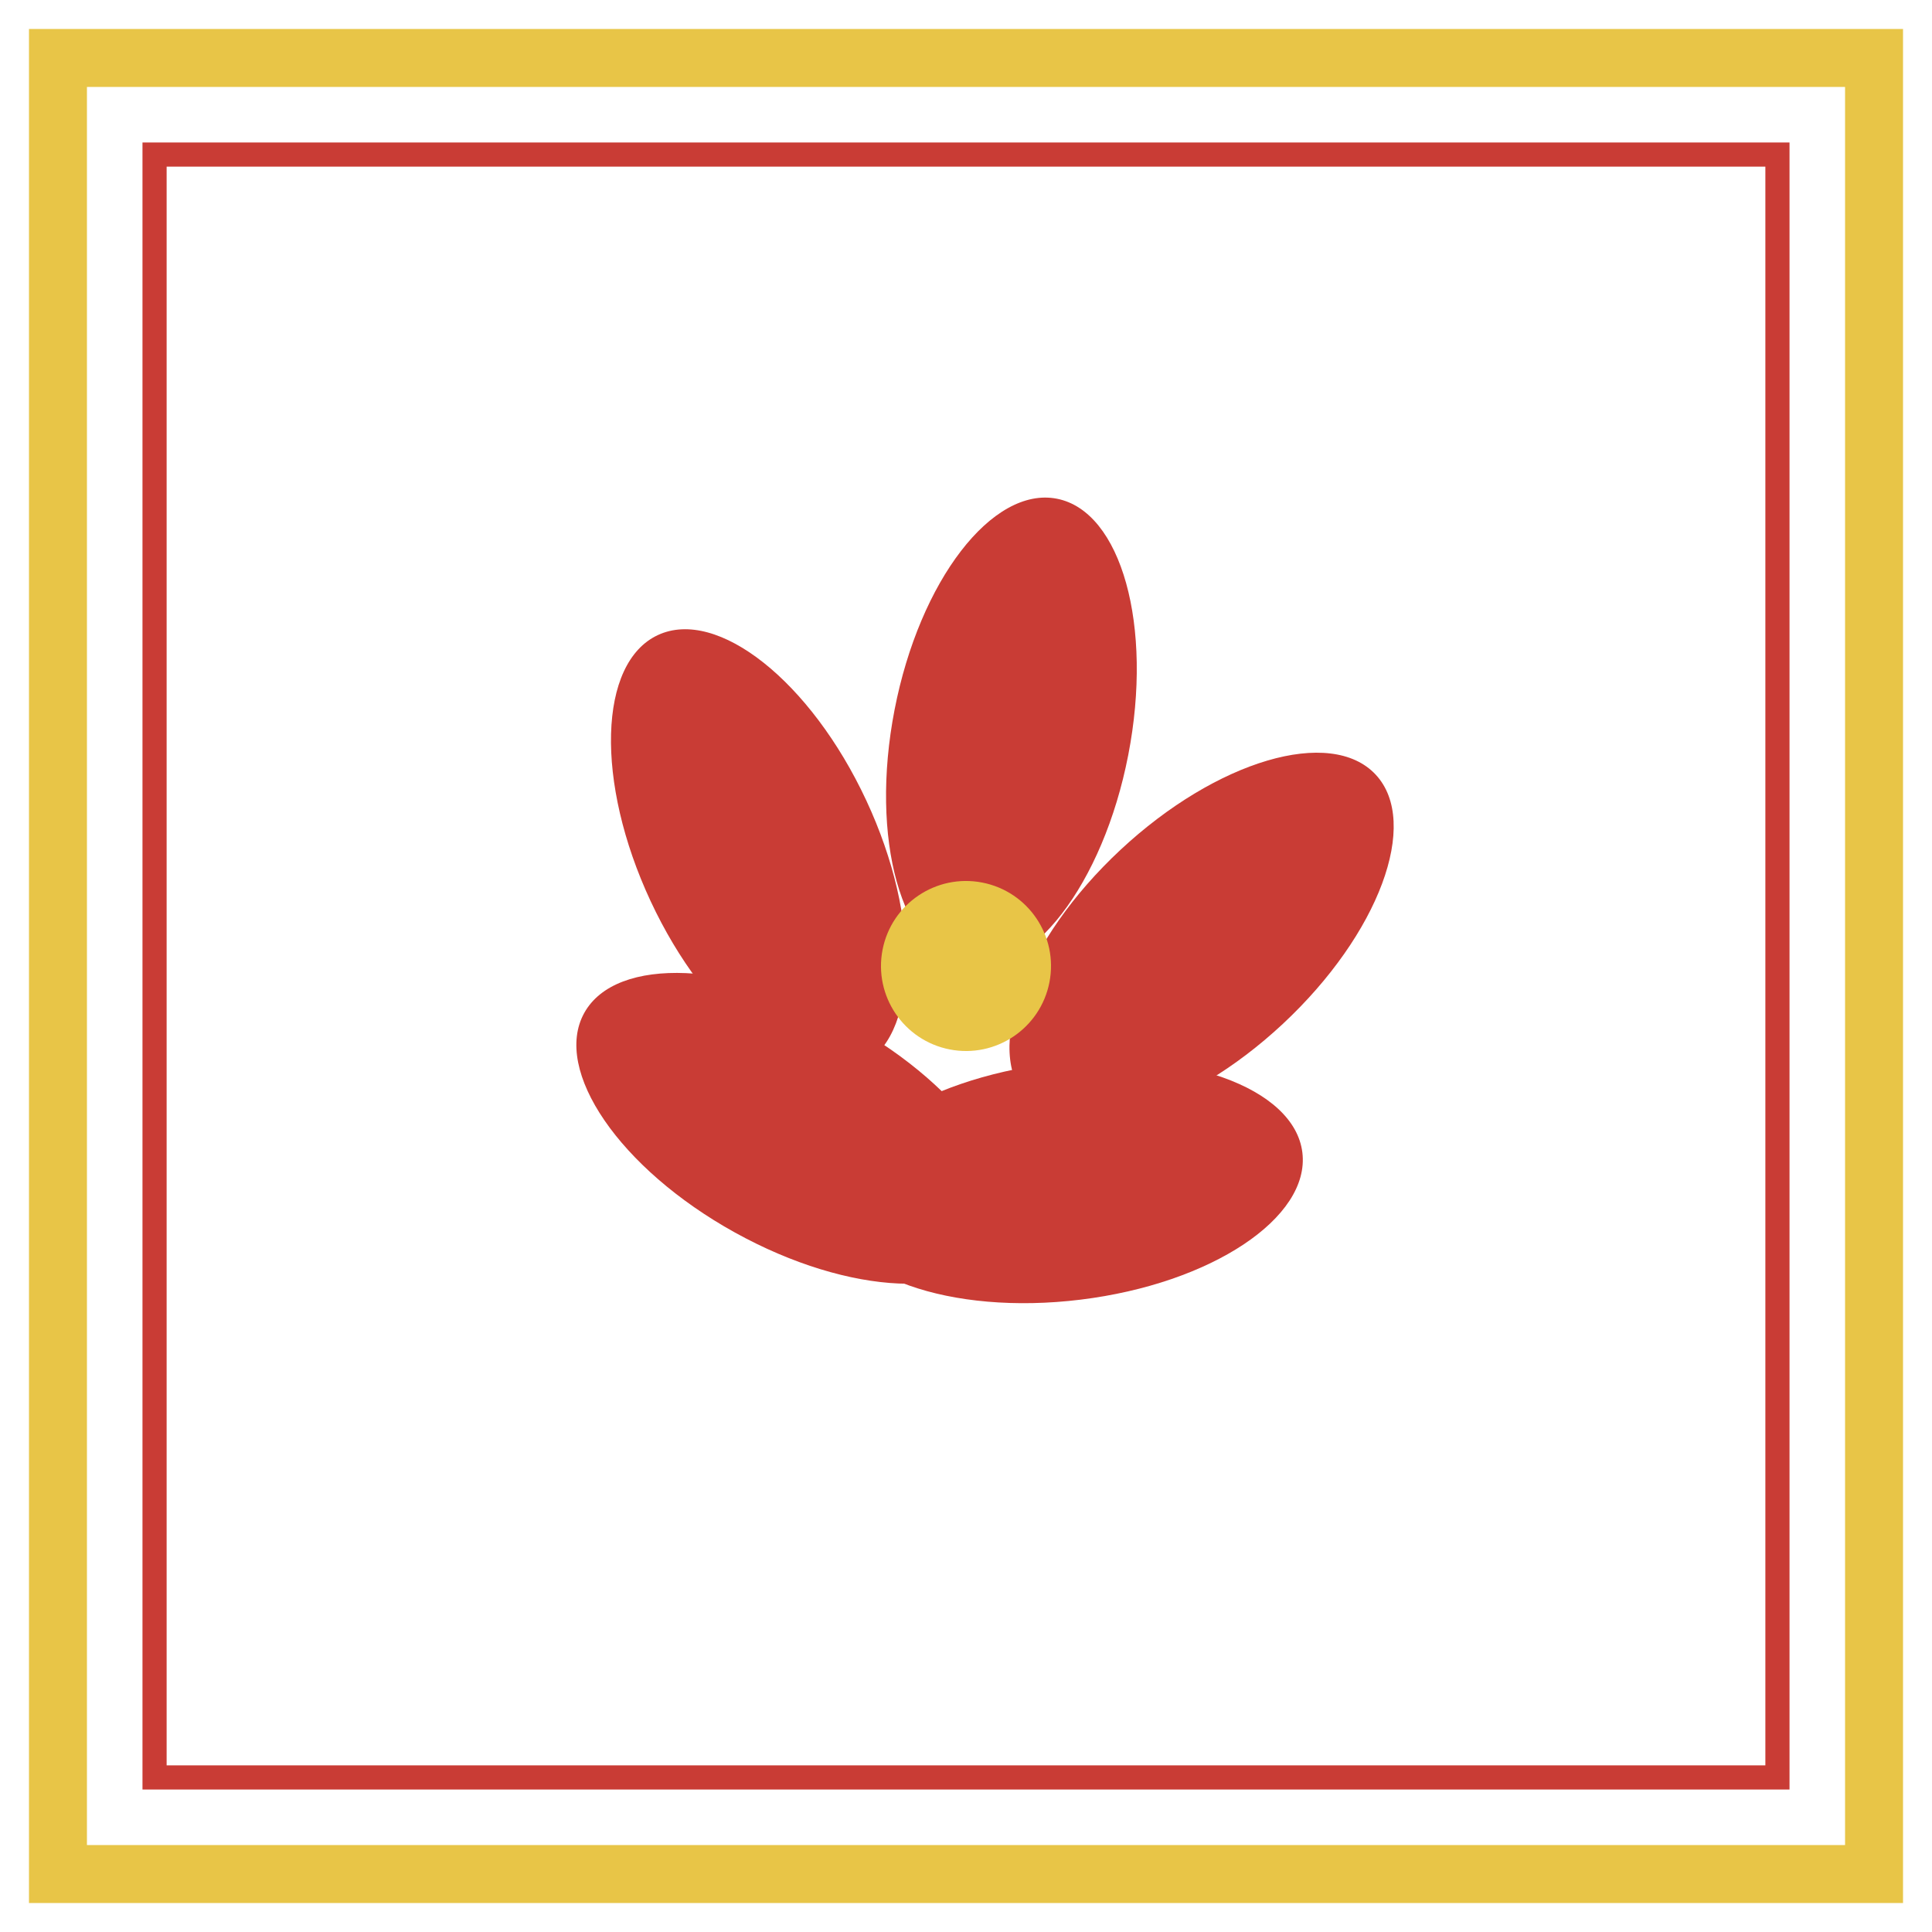
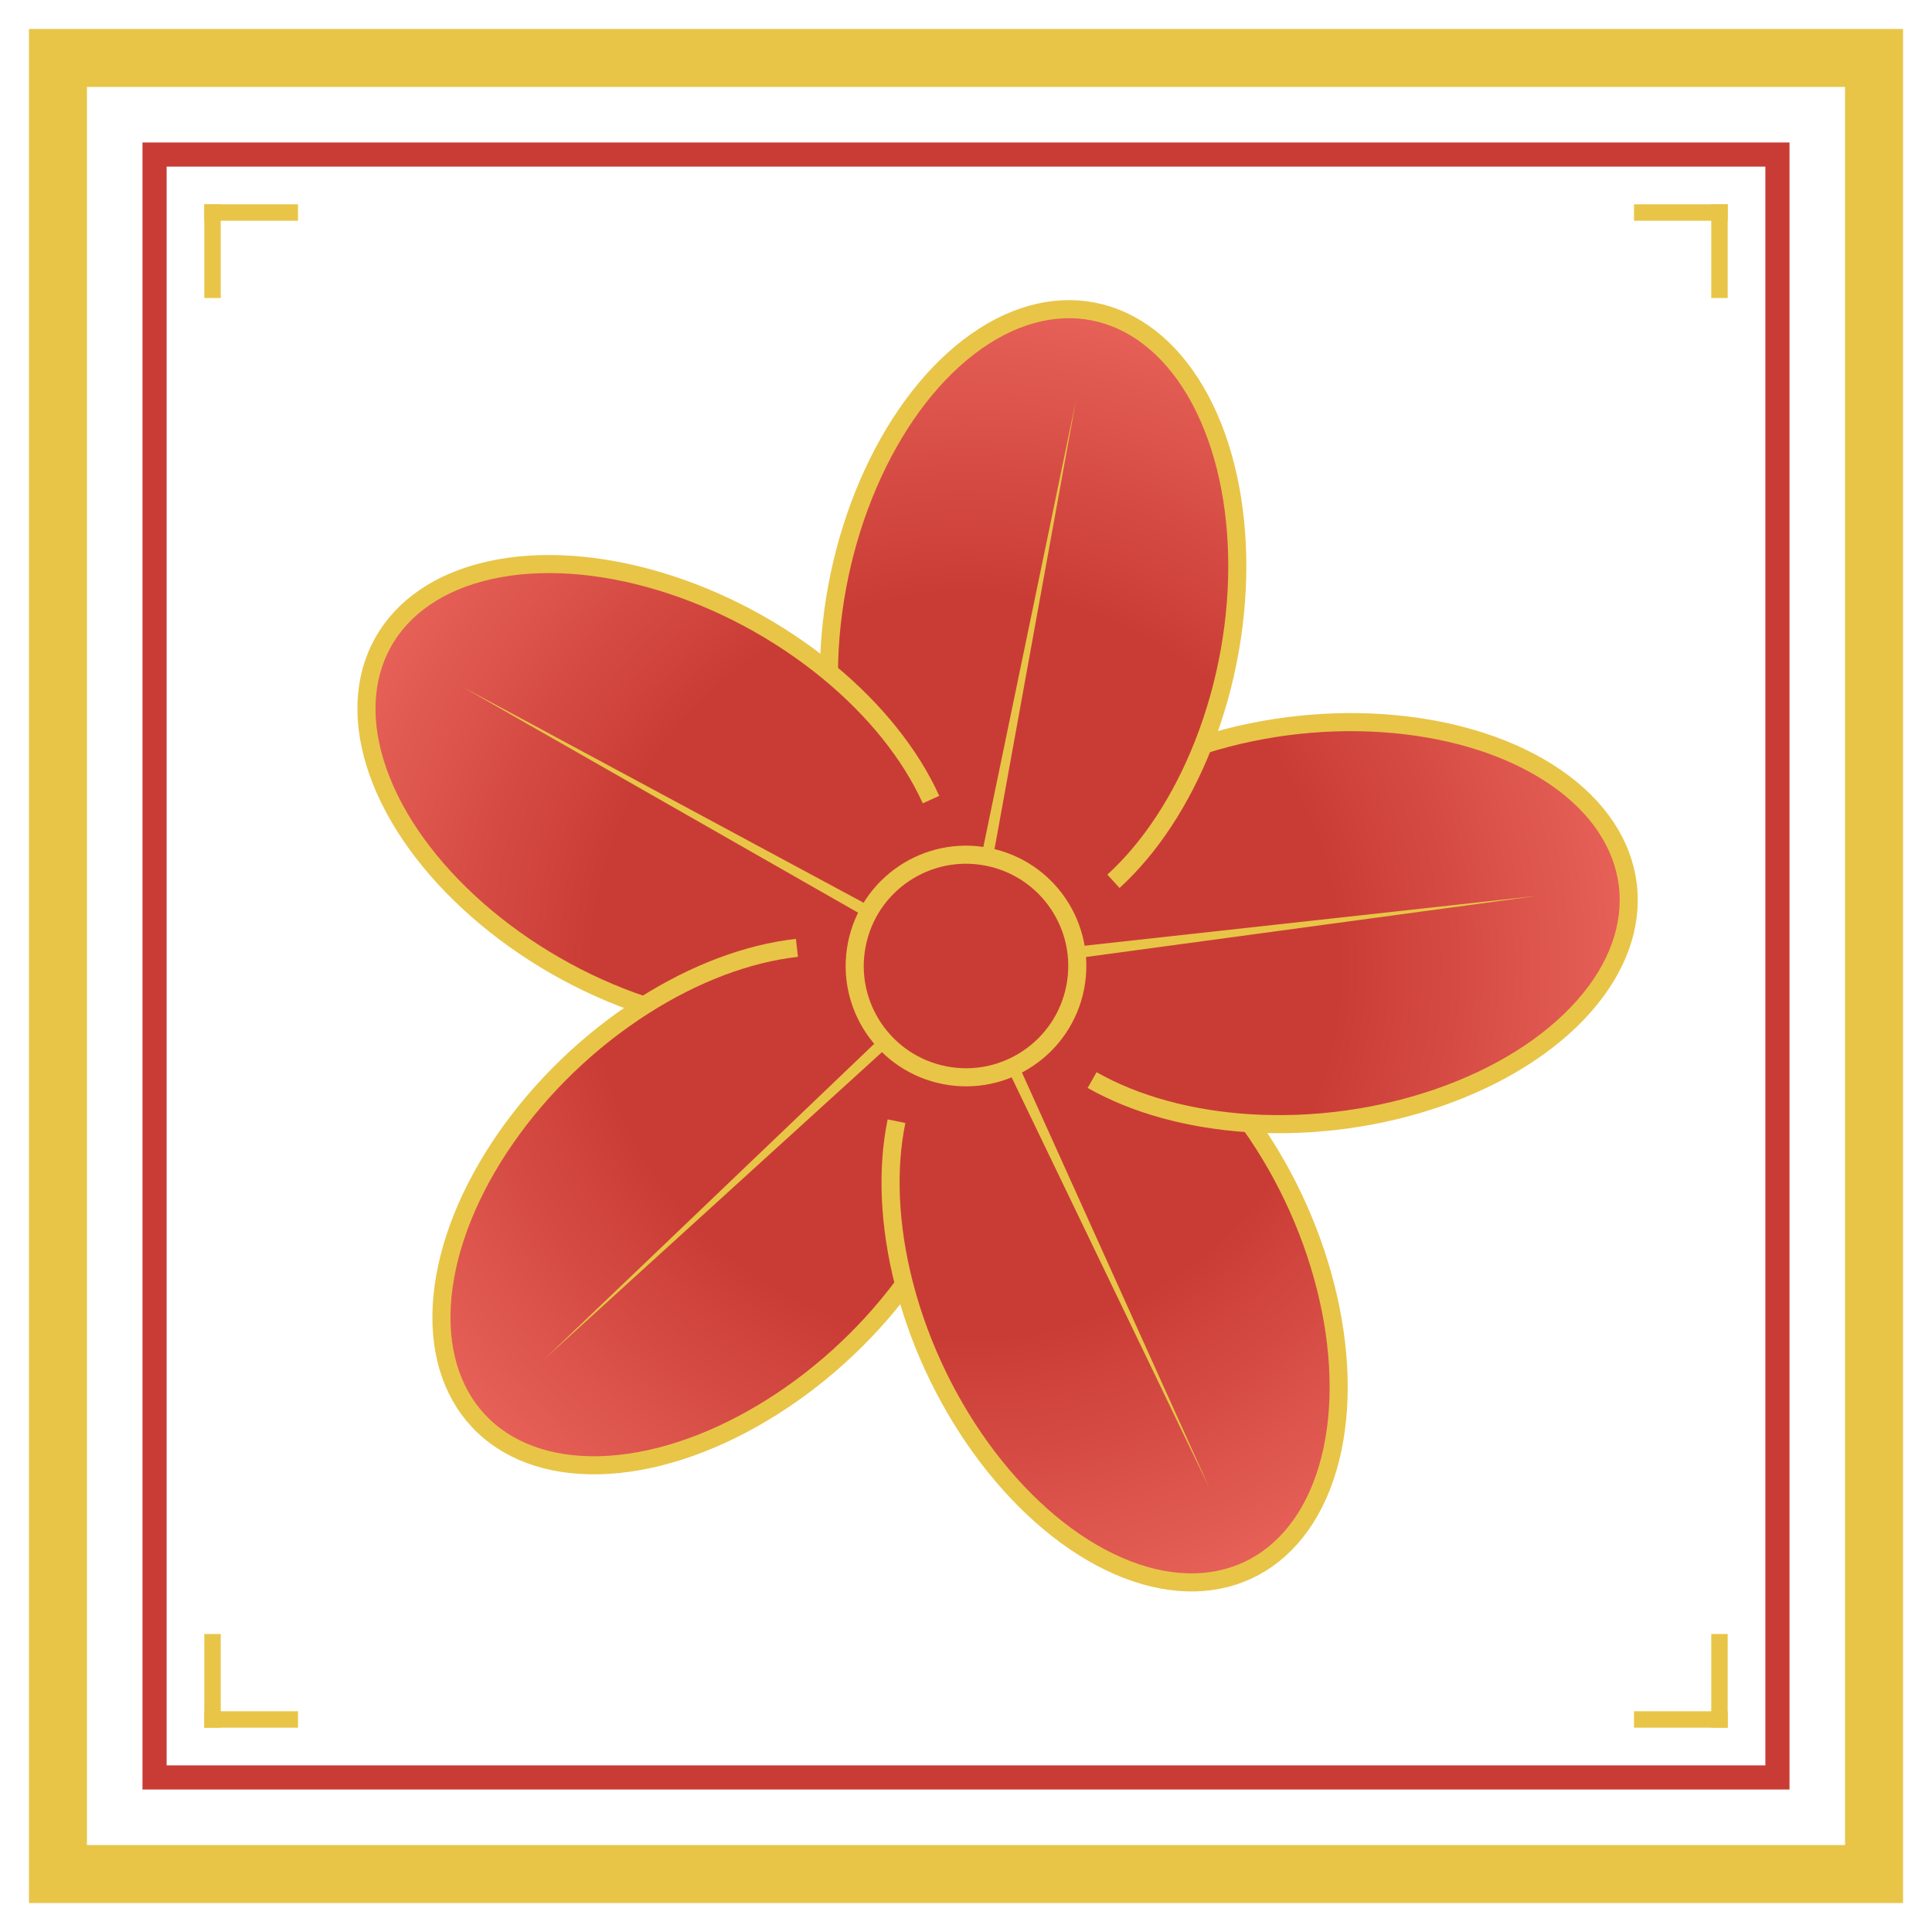
<svg xmlns="http://www.w3.org/2000/svg" viewBox="0 0 100 100" fill="none">
-   <rect x="3" y="3" width="94" height="94" stroke="#e8c547" stroke-width="3" />
-   <rect x="8" y="8" width="84" height="84" stroke="#c93c35" stroke-width="1.25" />
-   <g transform="translate(50 50) rotate(11) scale(0.88)">
-     <ellipse cx="0" cy="-14" rx="7" ry="14" fill="#c93c35" />
-     <ellipse cx="13.3" cy="-4.3" rx="7" ry="14" transform="rotate(72)" fill="#c93c35" />
-     <ellipse cx="8.2" cy="11.3" rx="7" ry="14" transform="rotate(144)" fill="#c93c35" />
-     <ellipse cx="-8.2" cy="11.3" rx="7" ry="14" transform="rotate(216)" fill="#c93c35" />
-     <ellipse cx="-13.3" cy="-4.3" rx="7" ry="14" transform="rotate(288)" fill="#c93c35" />
-     <circle cx="0" cy="0" r="5" fill="#e8c547" />
+   <rect x="3" y="3" width="94" height="94" fill="none" stroke="#e8c547" stroke-width="3" />
+   <rect x="8" y="8" width="84" height="84" fill="none" stroke="#c93c35" stroke-width="1.25" />
+   <g stroke="#e8c547" stroke-width="0.85" stroke-linecap="square">
+     <line x1="11" y1="11" x2="15" y2="11" />
+     <line x1="11" y1="11" x2="11" y2="15" />
+     <line x1="89" y1="11" x2="85" y2="11" />
+     <line x1="89" y1="11" x2="89" y2="15" />
+     <line x1="11" y1="89" x2="15" y2="89" />
+     <line x1="11" y1="89" x2="11" y2="85" />
+     <line x1="89" y1="89" x2="85" y2="89" />
+     <line x1="89" y1="89" x2="89" y2="85" />
+   </g>
+   <defs>
+     <radialGradient id="ume-petal-fill" cx="0" cy="0" r="35.06" gradientUnits="userSpaceOnUse">
+       <stop offset="0%" stop-color="#c93c35" />
+       <stop offset="55%" stop-color="#c93c35" />
+       <stop offset="100%" stop-color="#e8635a" />
+     </radialGradient>
+   </defs>
+   <g transform="translate(50 50) rotate(11)" stroke="#c93c35">
+     <ellipse cx="0" cy="-18.2" rx="10.431" ry="16.281" transform="rotate(0)" fill="url(#ume-petal-fill)" stroke="none" />
+     <ellipse cx="0" cy="-18.2" rx="10.431" ry="16.281" transform="rotate(72)" fill="url(#ume-petal-fill)" stroke="none" />
+     <ellipse cx="0" cy="-18.2" rx="10.431" ry="16.281" transform="rotate(144)" fill="url(#ume-petal-fill)" stroke="none" />
+     <ellipse cx="0" cy="-18.2" rx="10.431" ry="16.281" transform="rotate(216)" fill="url(#ume-petal-fill)" stroke="none" />
+     <ellipse cx="0" cy="-18.2" rx="10.431" ry="16.281" transform="rotate(288)" fill="url(#ume-petal-fill)" stroke="none" />
+     <path d="M -9.869 -13.584 A 10.29 16.31 0 1 1 9.869 -13.584 A 10.29 16.31 0 0 1 6.655 -5.76" transform="rotate(144)" fill="none" stroke="#e8c547" stroke-width="0.936" stroke-linecap="butt" stroke-linejoin="miter" stroke-miterlimit="5" />
+     <path d="M -9.869 -13.584 A 10.29 16.31 0 1 1 9.869 -13.584 A 10.29 16.31 0 0 1 6.655 -5.76" transform="rotate(216)" fill="none" stroke="#e8c547" stroke-width="0.936" stroke-linecap="butt" stroke-linejoin="miter" stroke-miterlimit="5" />
+     <path d="M -9.869 -13.584 A 10.29 16.31 0 1 1 9.869 -13.584 A 10.29 16.31 0 0 1 6.655 -5.76" transform="rotate(288)" fill="none" stroke="#e8c547" stroke-width="0.936" stroke-linecap="butt" stroke-linejoin="miter" stroke-miterlimit="5" />
+     <path d="M -9.869 -13.584 A 10.29 16.31 0 1 1 9.869 -13.584 A 10.29 16.31 0 0 1 6.655 -5.76" transform="rotate(0)" fill="none" stroke="#e8c547" stroke-width="0.936" stroke-linecap="butt" stroke-linejoin="miter" stroke-miterlimit="5" />
+     <path d="M -9.869 -13.584 A 10.29 16.31 0 1 1 9.869 -13.584 A 10.29 16.31 0 0 1 6.655 -5.76" transform="rotate(72)" fill="none" stroke="#e8c547" stroke-width="0.936" stroke-linecap="butt" stroke-linejoin="miter" stroke-miterlimit="5" />
+     <line x1="0" y1="-6.76" x2="0" y2="-10.987" transform="rotate(0)" stroke="#c93c35" stroke-width="0.227" stroke-linecap="butt" opacity="0.2" />
+     <line x1="0" y1="-6.76" x2="0" y2="-10.987" transform="rotate(72)" stroke="#c93c35" stroke-width="0.227" stroke-linecap="butt" opacity="0.2" />
+     <line x1="0" y1="-6.76" x2="0" y2="-10.987" transform="rotate(144)" stroke="#c93c35" stroke-width="0.227" stroke-linecap="butt" opacity="0.2" />
+     <line x1="0" y1="-6.76" x2="0" y2="-10.987" transform="rotate(216)" stroke="#c93c35" stroke-width="0.227" stroke-linecap="butt" opacity="0.2" />
+     <line x1="0" y1="-6.76" x2="0" y2="-10.987" transform="rotate(288)" stroke="#c93c35" stroke-width="0.227" stroke-linecap="butt" opacity="0.2" />
+     <line x1="0" y1="-2.613" x2="0" y2="-12.413" transform="rotate(0)" stroke="#c93c35" stroke-width="0.488" stroke-linecap="butt" />
+     <line x1="0" y1="-2.613" x2="0" y2="-12.413" transform="rotate(72)" stroke="#c93c35" stroke-width="0.488" stroke-linecap="butt" />
+     <line x1="0" y1="-2.613" x2="0" y2="-12.413" transform="rotate(144)" stroke="#c93c35" stroke-width="0.488" stroke-linecap="butt" />
+     <line x1="0" y1="-2.613" x2="0" y2="-12.413" transform="rotate(216)" stroke="#c93c35" stroke-width="0.488" stroke-linecap="butt" />
+     <line x1="0" y1="-2.613" x2="0" y2="-12.413" transform="rotate(288)" stroke="#c93c35" stroke-width="0.488" stroke-linecap="butt" />
+     <path d="M -0.3 -5.76 L -0.135 -18.99 L 0 -29.815 L 0.135 -18.99 L 0.3 -5.76 Z" transform="rotate(0)" fill="#e8c547" stroke="none" />
+     <path d="M -0.3 -5.76 L -0.135 -18.99 L 0 -29.815 L 0.135 -18.99 L 0.3 -5.76 Z" transform="rotate(72)" fill="#e8c547" stroke="none" />
+     <path d="M -0.3 -5.76 L -0.135 -18.99 L 0 -29.815 L 0.135 -18.99 L 0.3 -5.76 Z" transform="rotate(144)" fill="#e8c547" stroke="none" />
+     <path d="M -0.3 -5.76 L -0.135 -18.99 L 0 -29.815 L 0.135 -18.99 L 0.3 -5.76 Z" transform="rotate(216)" fill="#e8c547" stroke="none" />
+     <path d="M -0.3 -5.76 L -0.135 -18.99 L 0 -29.815 L 0.135 -18.99 L 0.3 -5.76 Z" transform="rotate(288)" fill="#e8c547" stroke="none" />
+     <circle r="5.76" fill="#c93c35" stroke="#e8c547" stroke-width="0.936" />
+     <circle r="2.816" fill="none" stroke="#c93c35" stroke-width="0.325" stroke-linecap="butt" opacity="0.85" />
  </g>
</svg>
